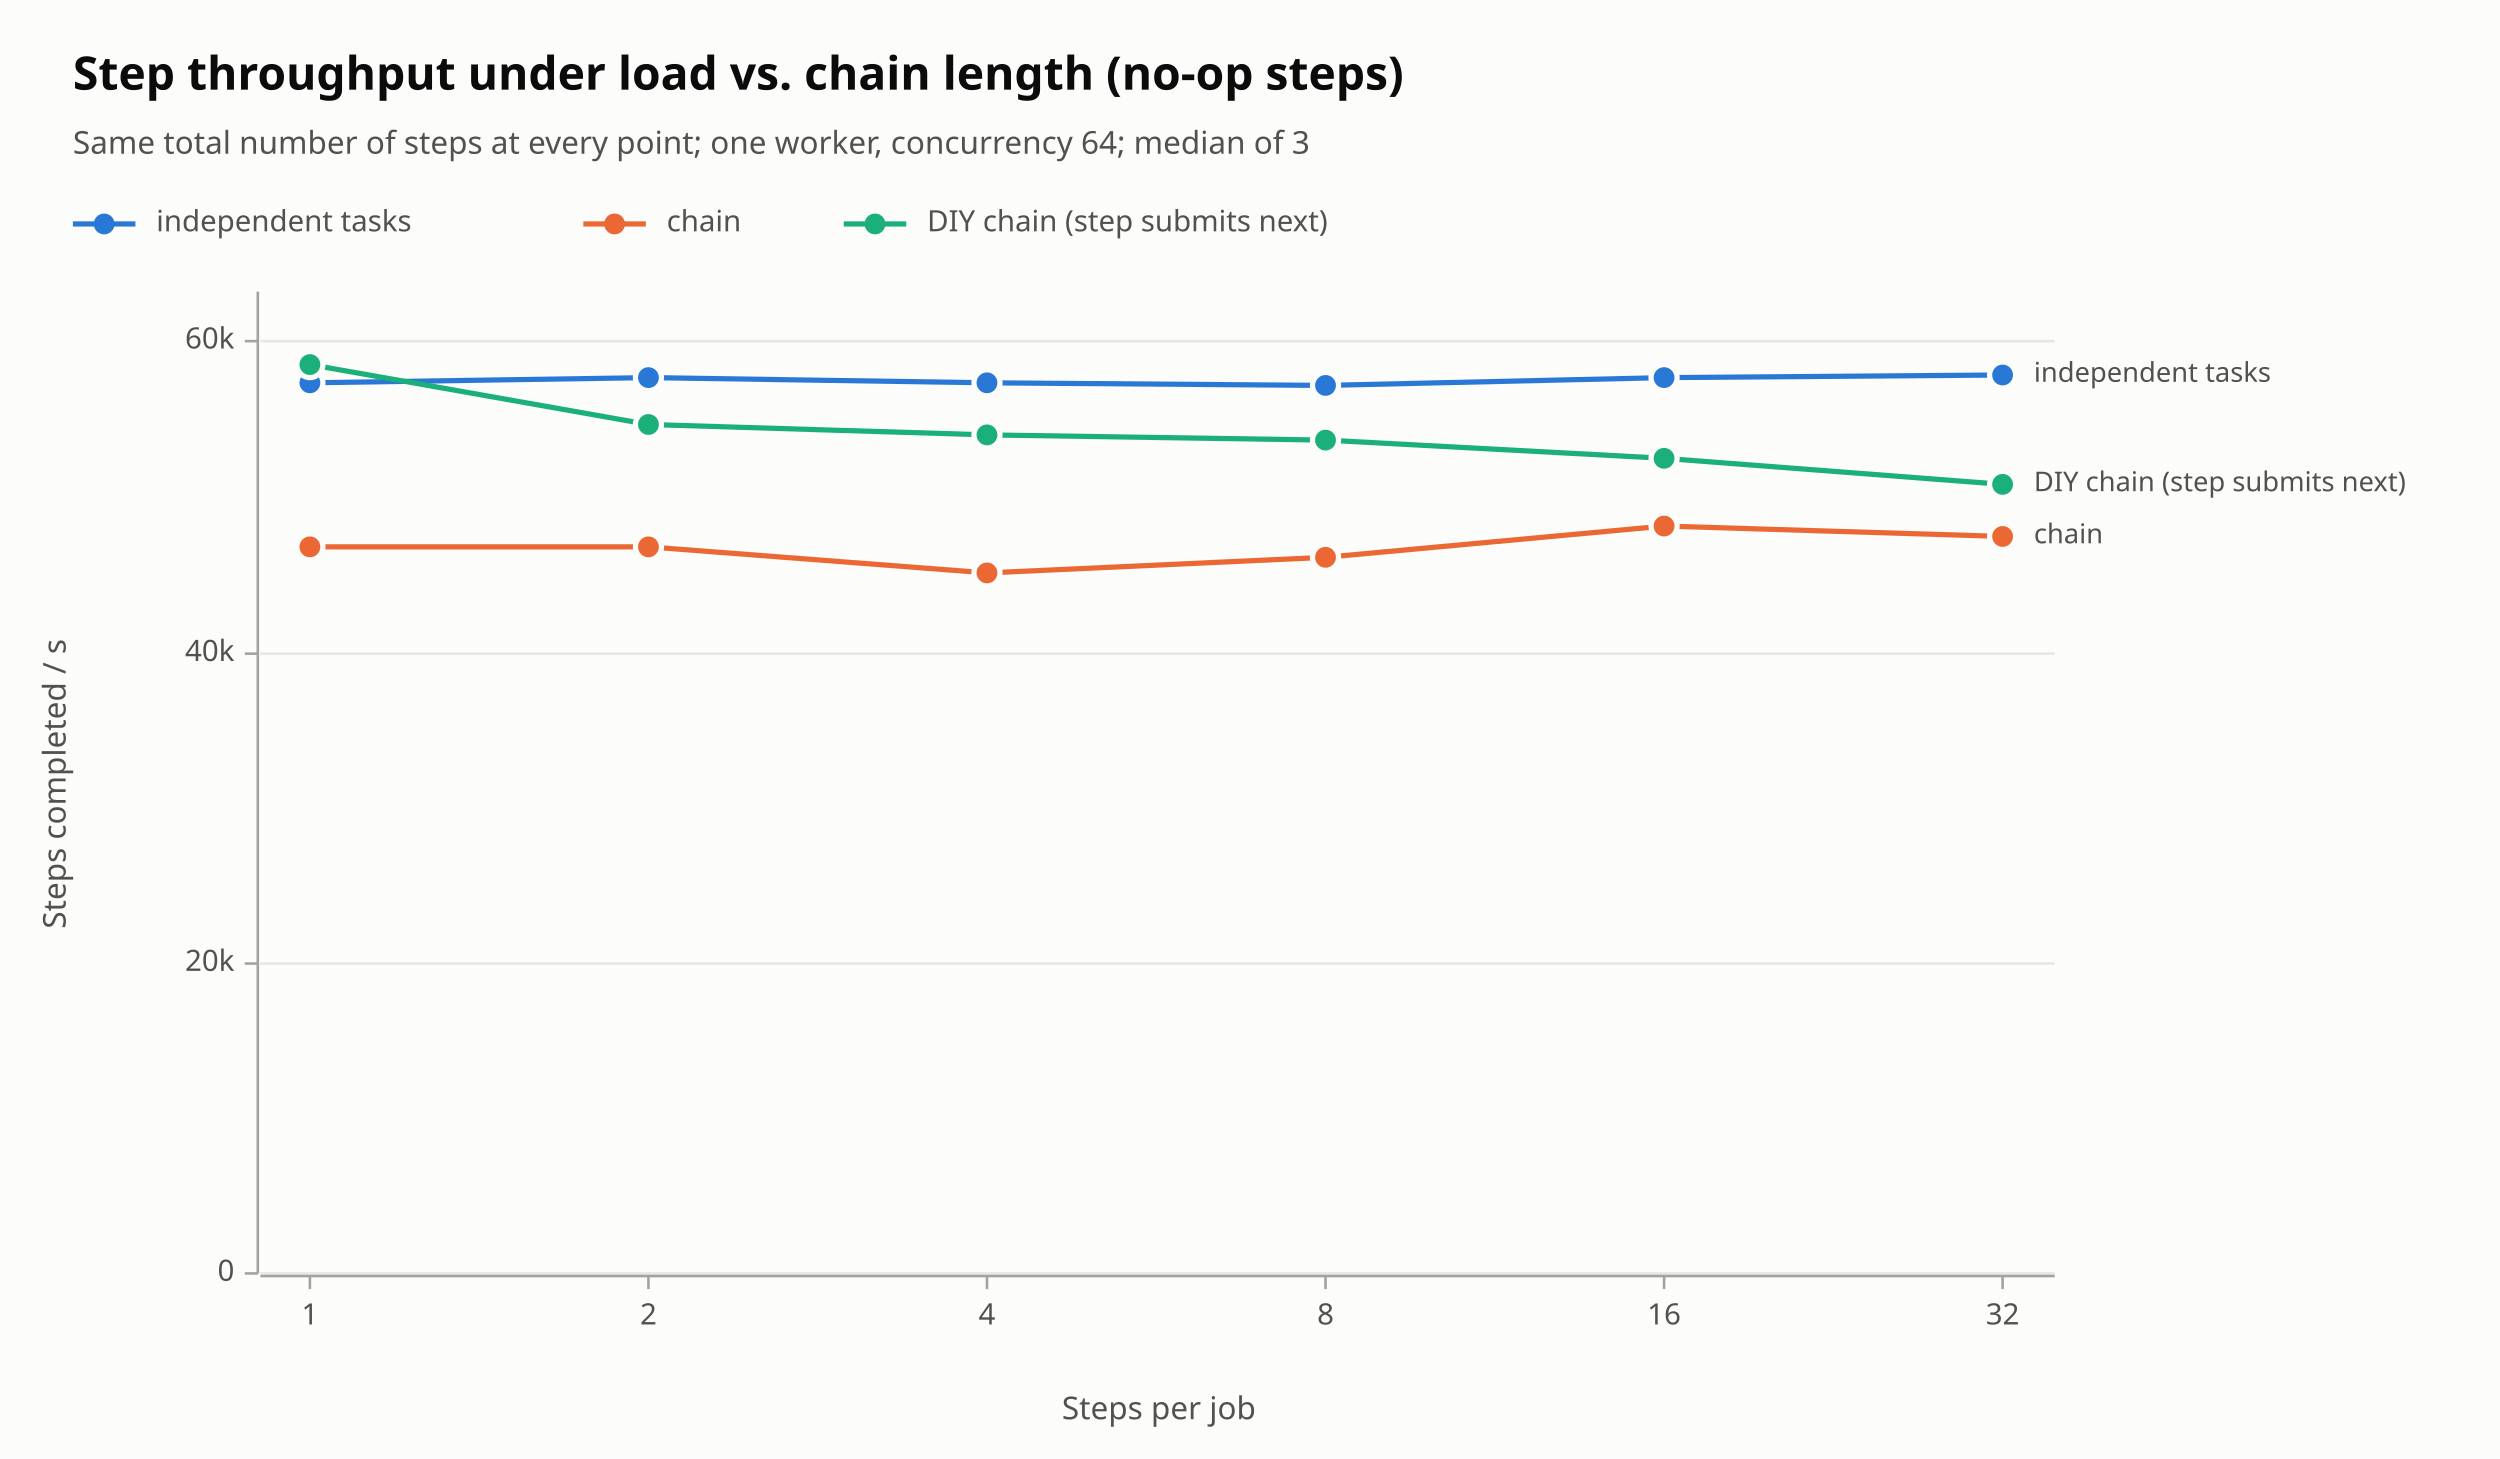
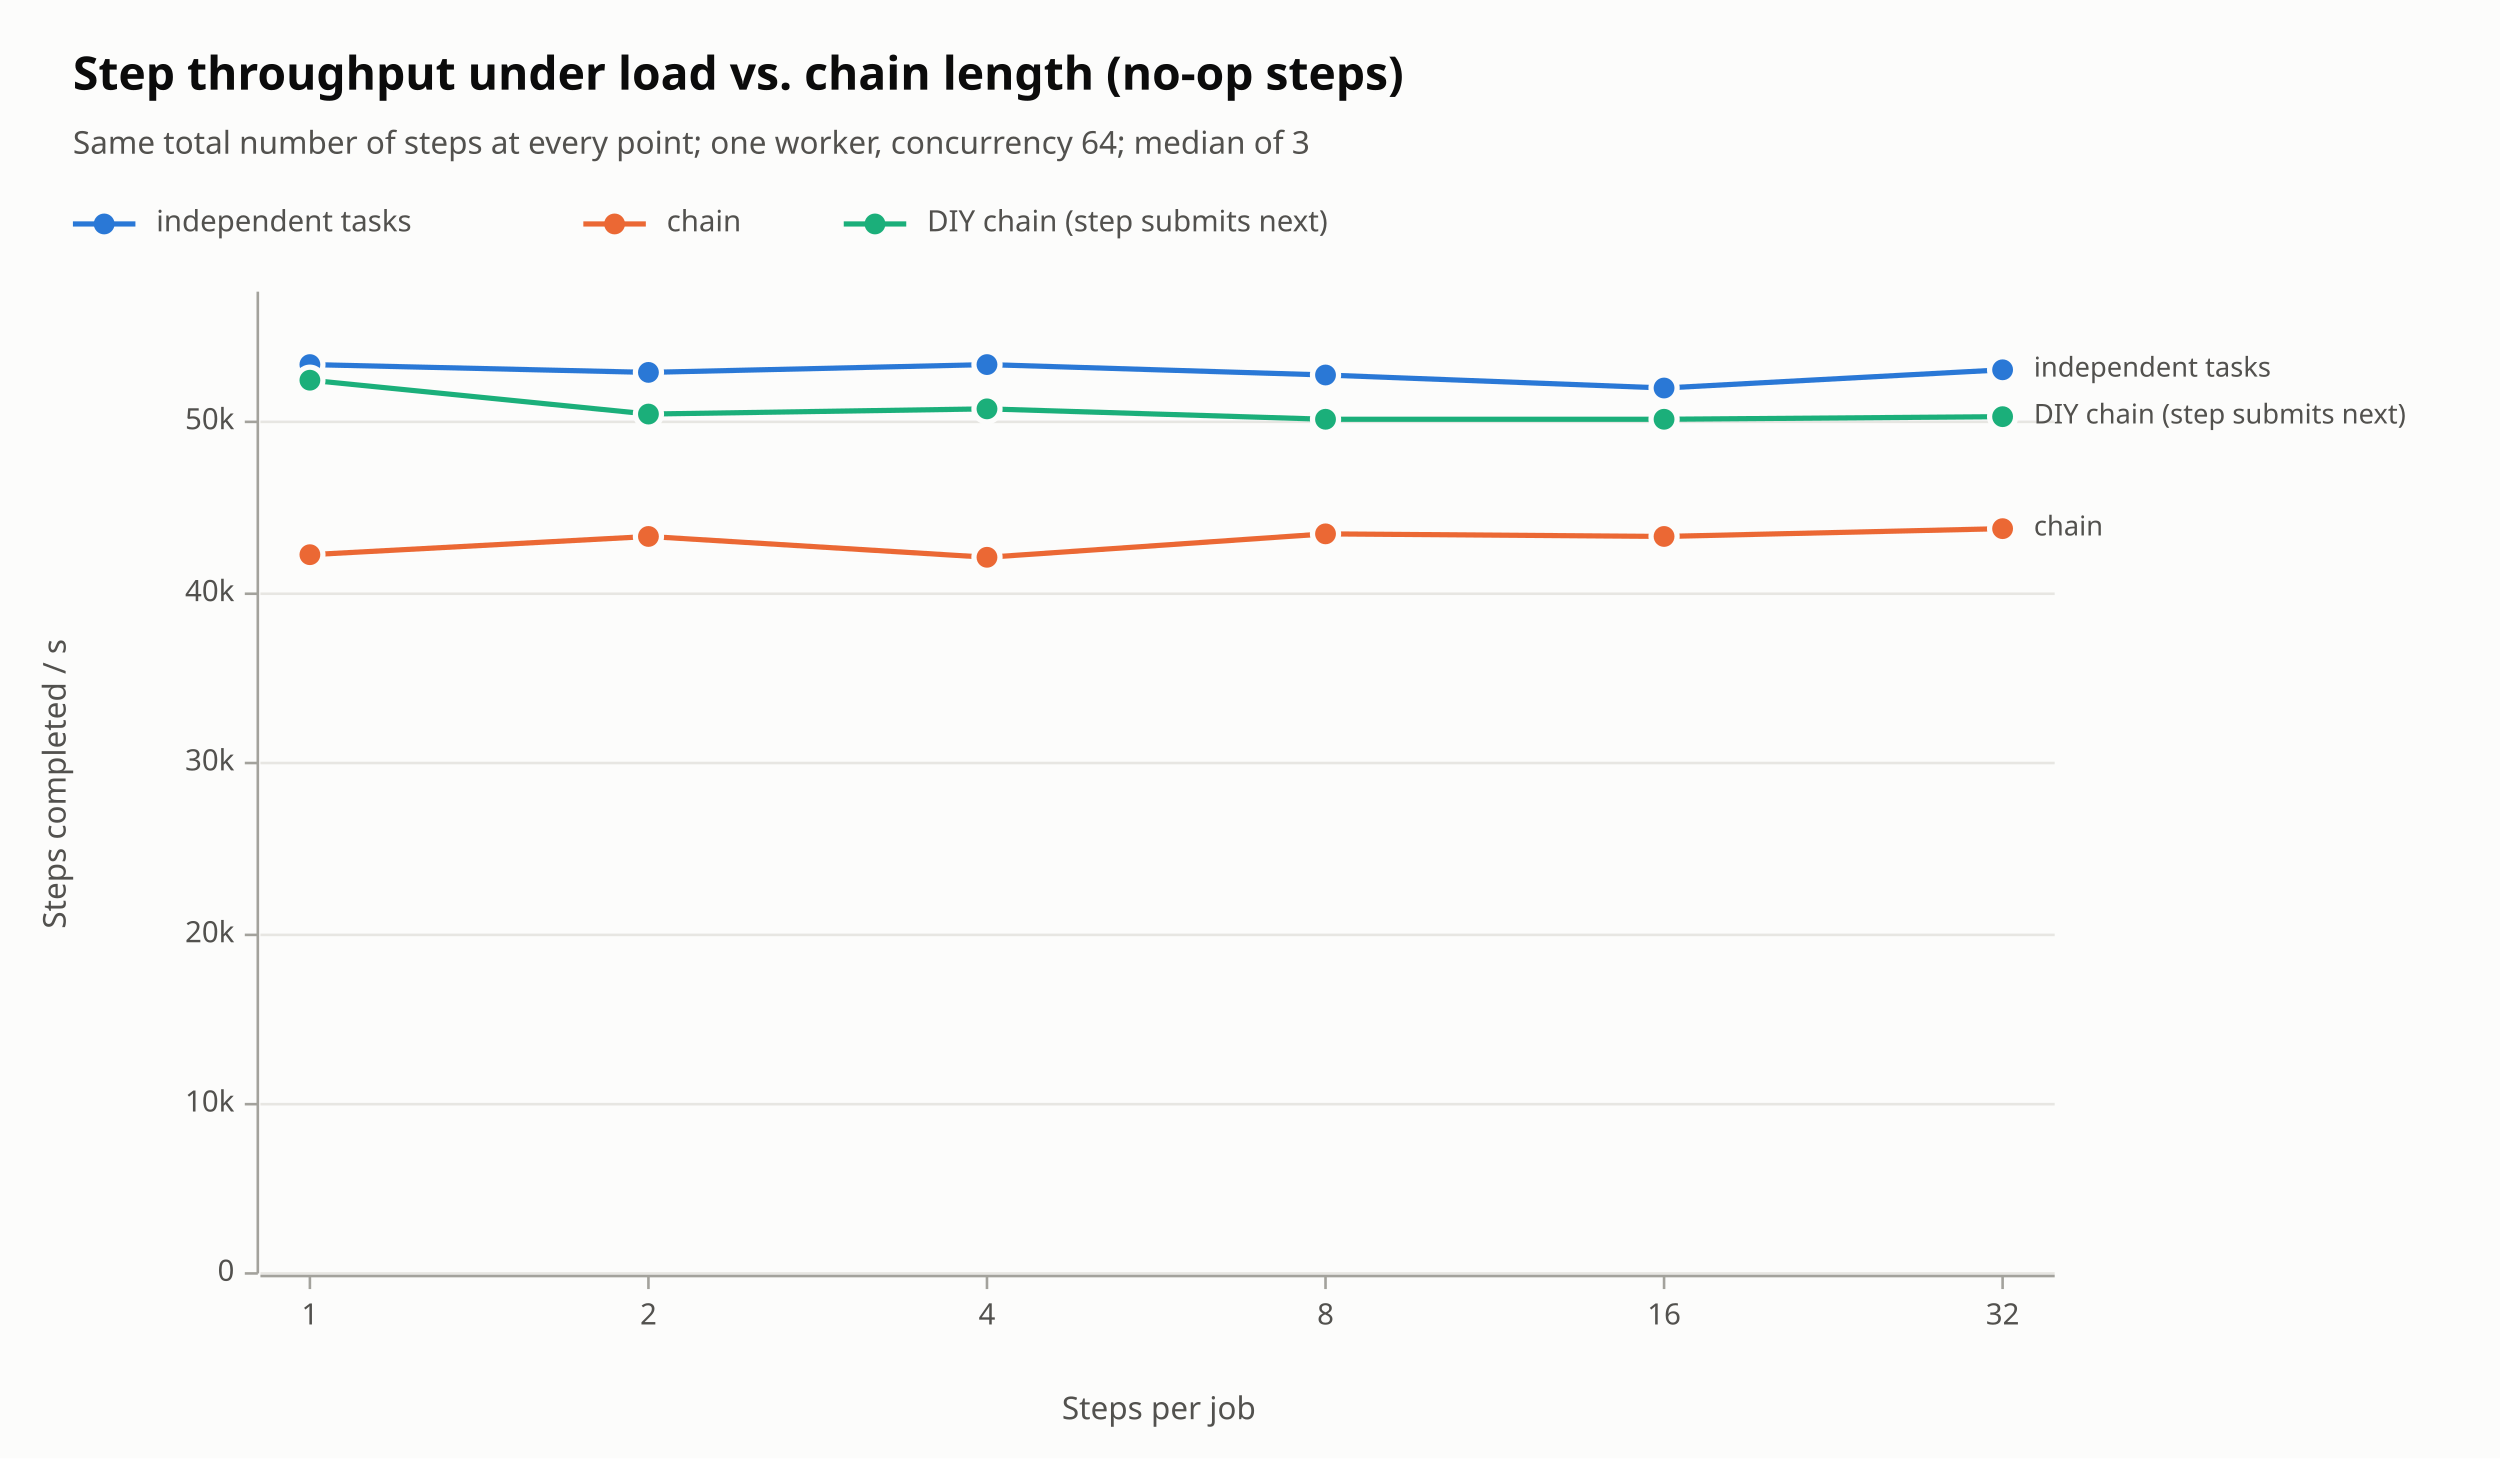
<svg xmlns="http://www.w3.org/2000/svg" width="960" height="560" viewBox="0 0 960 560">
  <rect x="0" y="0" width="960" height="560" opacity="1" fill="#FCFCFB" stroke="none" />
  <text x="28" y="30" dy="0.5ex" text-anchor="start" font-family="sans-serif" font-size="17.742" opacity="1" fill="#0B0B0B" font-weight="bold">
Step throughput under load vs. chain length (no-op steps)
</text>
  <text x="28" y="56" dy="0.5ex" text-anchor="start" font-family="sans-serif" font-size="12.097" opacity="1" fill="#52514E">
Same total number of steps at every point; one worker, concurrency 64; median of 3
</text>
  <polyline fill="none" opacity="1" stroke="#2A78D6" stroke-width="2" points="28,86 52,86 " />
  <circle cx="40" cy="86" r="4" opacity="1" fill="#2A78D6" stroke="none" stroke-width="1" />
  <text x="60" y="86" dy="0.5ex" text-anchor="start" font-family="sans-serif" font-size="11.29" opacity="1" fill="#52514E">
independent tasks
</text>
  <polyline fill="none" opacity="1" stroke="#EB6834" stroke-width="2" points="224,86 248,86 " />
  <circle cx="236" cy="86" r="4" opacity="1" fill="#EB6834" stroke="none" stroke-width="1" />
  <text x="256" y="86" dy="0.5ex" text-anchor="start" font-family="sans-serif" font-size="11.29" opacity="1" fill="#52514E">
chain
</text>
  <polyline fill="none" opacity="1" stroke="#1BAF7A" stroke-width="2" points="324,86 348,86 " />
  <circle cx="336" cy="86" r="4" opacity="1" fill="#1BAF7A" stroke="none" stroke-width="1" />
  <text x="356" y="86" dy="0.5ex" text-anchor="start" font-family="sans-serif" font-size="11.29" opacity="1" fill="#52514E">
DIY chain (step submits next)
</text>
  <text x="16" y="301" dy="0.76em" text-anchor="middle" font-family="sans-serif" font-size="12.097" opacity="1" fill="#52514E" transform="rotate(270, 16, 301)">
Steps completed / s
</text>
  <text x="445" y="548" dy="-0.5ex" text-anchor="middle" font-family="sans-serif" font-size="12.097" opacity="1" fill="#52514E">
Steps per job
</text>
  <line opacity="1" stroke="#E7E6E2" stroke-width="1" x1="100" y1="489" x2="789" y2="489" />
-   <line opacity="1" stroke="#E7E6E2" stroke-width="1" x1="100" y1="370" x2="789" y2="370" />
-   <line opacity="1" stroke="#E7E6E2" stroke-width="1" x1="100" y1="251" x2="789" y2="251" />
-   <line opacity="1" stroke="#E7E6E2" stroke-width="1" x1="100" y1="131" x2="789" y2="131" />
+   <line opacity="1" stroke="#E7E6E2" stroke-width="1" x1="100" y1="424" x2="789" y2="424" />
+   <line opacity="1" stroke="#E7E6E2" stroke-width="1" x1="100" y1="359" x2="789" y2="359" />
+   <line opacity="1" stroke="#E7E6E2" stroke-width="1" x1="100" y1="293" x2="789" y2="293" />
+   <line opacity="1" stroke="#E7E6E2" stroke-width="1" x1="100" y1="228" x2="789" y2="228" />
+   <line opacity="1" stroke="#E7E6E2" stroke-width="1" x1="100" y1="162" x2="789" y2="162" />
  <polyline fill="none" opacity="1" stroke="#A3A29C" stroke-width="1" points="99,112 99,489 " />
  <text x="90" y="489" dy="0.5ex" text-anchor="end" font-family="sans-serif" font-size="11.29" opacity="1" fill="#52514E">
0
</text>
  <polyline fill="none" opacity="1" stroke="#A3A29C" stroke-width="1" points="94,489 99,489 " />
-   <text x="90" y="370" dy="0.5ex" text-anchor="end" font-family="sans-serif" font-size="11.29" opacity="1" fill="#52514E">
+   <text x="90" y="424" dy="0.5ex" text-anchor="end" font-family="sans-serif" font-size="11.29" opacity="1" fill="#52514E">
+ 10k
+ </text>
+   <polyline fill="none" opacity="1" stroke="#A3A29C" stroke-width="1" points="94,424 99,424 " />
+   <text x="90" y="359" dy="0.5ex" text-anchor="end" font-family="sans-serif" font-size="11.29" opacity="1" fill="#52514E">
20k
</text>
-   <polyline fill="none" opacity="1" stroke="#A3A29C" stroke-width="1" points="94,370 99,370 " />
-   <text x="90" y="251" dy="0.5ex" text-anchor="end" font-family="sans-serif" font-size="11.29" opacity="1" fill="#52514E">
+   <polyline fill="none" opacity="1" stroke="#A3A29C" stroke-width="1" points="94,359 99,359 " />
+   <text x="90" y="293" dy="0.5ex" text-anchor="end" font-family="sans-serif" font-size="11.29" opacity="1" fill="#52514E">
+ 30k
+ </text>
+   <polyline fill="none" opacity="1" stroke="#A3A29C" stroke-width="1" points="94,293 99,293 " />
+   <text x="90" y="228" dy="0.5ex" text-anchor="end" font-family="sans-serif" font-size="11.29" opacity="1" fill="#52514E">
40k
</text>
-   <polyline fill="none" opacity="1" stroke="#A3A29C" stroke-width="1" points="94,251 99,251 " />
-   <text x="90" y="131" dy="0.5ex" text-anchor="end" font-family="sans-serif" font-size="11.29" opacity="1" fill="#52514E">
- 60k
+   <polyline fill="none" opacity="1" stroke="#A3A29C" stroke-width="1" points="94,228 99,228 " />
+   <text x="90" y="162" dy="0.5ex" text-anchor="end" font-family="sans-serif" font-size="11.29" opacity="1" fill="#52514E">
+ 50k
</text>
-   <polyline fill="none" opacity="1" stroke="#A3A29C" stroke-width="1" points="94,131 99,131 " />
+   <polyline fill="none" opacity="1" stroke="#A3A29C" stroke-width="1" points="94,162 99,162 " />
  <polyline fill="none" opacity="1" stroke="#A3A29C" stroke-width="1" points="100,490 789,490 " />
  <text x="119" y="500" dy="0.76em" text-anchor="middle" font-family="sans-serif" font-size="11.29" opacity="1" fill="#52514E">
1
</text>
  <polyline fill="none" opacity="1" stroke="#A3A29C" stroke-width="1" points="119,490 119,495 " />
  <text x="249" y="500" dy="0.76em" text-anchor="middle" font-family="sans-serif" font-size="11.29" opacity="1" fill="#52514E">
2
</text>
  <polyline fill="none" opacity="1" stroke="#A3A29C" stroke-width="1" points="249,490 249,495 " />
  <text x="379" y="500" dy="0.76em" text-anchor="middle" font-family="sans-serif" font-size="11.29" opacity="1" fill="#52514E">
4
</text>
  <polyline fill="none" opacity="1" stroke="#A3A29C" stroke-width="1" points="379,490 379,495 " />
  <text x="509" y="500" dy="0.76em" text-anchor="middle" font-family="sans-serif" font-size="11.29" opacity="1" fill="#52514E">
8
</text>
  <polyline fill="none" opacity="1" stroke="#A3A29C" stroke-width="1" points="509,490 509,495 " />
  <text x="639" y="500" dy="0.76em" text-anchor="middle" font-family="sans-serif" font-size="11.29" opacity="1" fill="#52514E">
16
</text>
  <polyline fill="none" opacity="1" stroke="#A3A29C" stroke-width="1" points="639,490 639,495 " />
  <text x="769" y="500" dy="0.76em" text-anchor="middle" font-family="sans-serif" font-size="11.29" opacity="1" fill="#52514E">
32
</text>
  <polyline fill="none" opacity="1" stroke="#A3A29C" stroke-width="1" points="769,490 769,495 " />
-   <polyline fill="none" opacity="1" stroke="#2A78D6" stroke-width="2" points="119,147 249,145 379,147 509,148 639,145 769,144 " />
-   <circle cx="119" cy="147" r="6" opacity="1" fill="#FCFCFB" stroke="none" stroke-width="1" />
-   <circle cx="249" cy="145" r="6" opacity="1" fill="#FCFCFB" stroke="none" stroke-width="1" />
-   <circle cx="379" cy="147" r="6" opacity="1" fill="#FCFCFB" stroke="none" stroke-width="1" />
-   <circle cx="509" cy="148" r="6" opacity="1" fill="#FCFCFB" stroke="none" stroke-width="1" />
-   <circle cx="639" cy="145" r="6" opacity="1" fill="#FCFCFB" stroke="none" stroke-width="1" />
-   <circle cx="769" cy="144" r="6" opacity="1" fill="#FCFCFB" stroke="none" stroke-width="1" />
-   <circle cx="119" cy="147" r="4" opacity="1" fill="#2A78D6" stroke="none" stroke-width="1" />
-   <circle cx="249" cy="145" r="4" opacity="1" fill="#2A78D6" stroke="none" stroke-width="1" />
-   <circle cx="379" cy="147" r="4" opacity="1" fill="#2A78D6" stroke="none" stroke-width="1" />
-   <circle cx="509" cy="148" r="4" opacity="1" fill="#2A78D6" stroke="none" stroke-width="1" />
-   <circle cx="639" cy="145" r="4" opacity="1" fill="#2A78D6" stroke="none" stroke-width="1" />
-   <circle cx="769" cy="144" r="4" opacity="1" fill="#2A78D6" stroke="none" stroke-width="1" />
-   <polyline fill="none" opacity="1" stroke="#EB6834" stroke-width="2" points="119,210 249,210 379,220 509,214 639,202 769,206 " />
-   <circle cx="119" cy="210" r="6" opacity="1" fill="#FCFCFB" stroke="none" stroke-width="1" />
-   <circle cx="249" cy="210" r="6" opacity="1" fill="#FCFCFB" stroke="none" stroke-width="1" />
-   <circle cx="379" cy="220" r="6" opacity="1" fill="#FCFCFB" stroke="none" stroke-width="1" />
-   <circle cx="509" cy="214" r="6" opacity="1" fill="#FCFCFB" stroke="none" stroke-width="1" />
-   <circle cx="639" cy="202" r="6" opacity="1" fill="#FCFCFB" stroke="none" stroke-width="1" />
-   <circle cx="769" cy="206" r="6" opacity="1" fill="#FCFCFB" stroke="none" stroke-width="1" />
-   <circle cx="119" cy="210" r="4" opacity="1" fill="#EB6834" stroke="none" stroke-width="1" />
-   <circle cx="249" cy="210" r="4" opacity="1" fill="#EB6834" stroke="none" stroke-width="1" />
-   <circle cx="379" cy="220" r="4" opacity="1" fill="#EB6834" stroke="none" stroke-width="1" />
-   <circle cx="509" cy="214" r="4" opacity="1" fill="#EB6834" stroke="none" stroke-width="1" />
-   <circle cx="639" cy="202" r="4" opacity="1" fill="#EB6834" stroke="none" stroke-width="1" />
-   <circle cx="769" cy="206" r="4" opacity="1" fill="#EB6834" stroke="none" stroke-width="1" />
-   <polyline fill="none" opacity="1" stroke="#1BAF7A" stroke-width="2" points="119,140 249,163 379,167 509,169 639,176 769,186 " />
+   <polyline fill="none" opacity="1" stroke="#2A78D6" stroke-width="2" points="119,140 249,143 379,140 509,144 639,149 769,142 " />
  <circle cx="119" cy="140" r="6" opacity="1" fill="#FCFCFB" stroke="none" stroke-width="1" />
-   <circle cx="249" cy="163" r="6" opacity="1" fill="#FCFCFB" stroke="none" stroke-width="1" />
-   <circle cx="379" cy="167" r="6" opacity="1" fill="#FCFCFB" stroke="none" stroke-width="1" />
-   <circle cx="509" cy="169" r="6" opacity="1" fill="#FCFCFB" stroke="none" stroke-width="1" />
-   <circle cx="639" cy="176" r="6" opacity="1" fill="#FCFCFB" stroke="none" stroke-width="1" />
-   <circle cx="769" cy="186" r="6" opacity="1" fill="#FCFCFB" stroke="none" stroke-width="1" />
-   <circle cx="119" cy="140" r="4" opacity="1" fill="#1BAF7A" stroke="none" stroke-width="1" />
-   <circle cx="249" cy="163" r="4" opacity="1" fill="#1BAF7A" stroke="none" stroke-width="1" />
-   <circle cx="379" cy="167" r="4" opacity="1" fill="#1BAF7A" stroke="none" stroke-width="1" />
-   <circle cx="509" cy="169" r="4" opacity="1" fill="#1BAF7A" stroke="none" stroke-width="1" />
-   <circle cx="639" cy="176" r="4" opacity="1" fill="#1BAF7A" stroke="none" stroke-width="1" />
-   <circle cx="769" cy="186" r="4" opacity="1" fill="#1BAF7A" stroke="none" stroke-width="1" />
-   <text x="781" y="144" dy="0.5ex" text-anchor="start" font-family="sans-serif" font-size="10.484" opacity="1" fill="#52514E">
+   <circle cx="249" cy="143" r="6" opacity="1" fill="#FCFCFB" stroke="none" stroke-width="1" />
+   <circle cx="379" cy="140" r="6" opacity="1" fill="#FCFCFB" stroke="none" stroke-width="1" />
+   <circle cx="509" cy="144" r="6" opacity="1" fill="#FCFCFB" stroke="none" stroke-width="1" />
+   <circle cx="639" cy="149" r="6" opacity="1" fill="#FCFCFB" stroke="none" stroke-width="1" />
+   <circle cx="769" cy="142" r="6" opacity="1" fill="#FCFCFB" stroke="none" stroke-width="1" />
+   <circle cx="119" cy="140" r="4" opacity="1" fill="#2A78D6" stroke="none" stroke-width="1" />
+   <circle cx="249" cy="143" r="4" opacity="1" fill="#2A78D6" stroke="none" stroke-width="1" />
+   <circle cx="379" cy="140" r="4" opacity="1" fill="#2A78D6" stroke="none" stroke-width="1" />
+   <circle cx="509" cy="144" r="4" opacity="1" fill="#2A78D6" stroke="none" stroke-width="1" />
+   <circle cx="639" cy="149" r="4" opacity="1" fill="#2A78D6" stroke="none" stroke-width="1" />
+   <circle cx="769" cy="142" r="4" opacity="1" fill="#2A78D6" stroke="none" stroke-width="1" />
+   <polyline fill="none" opacity="1" stroke="#EB6834" stroke-width="2" points="119,213 249,206 379,214 509,205 639,206 769,203 " />
+   <circle cx="119" cy="213" r="6" opacity="1" fill="#FCFCFB" stroke="none" stroke-width="1" />
+   <circle cx="249" cy="206" r="6" opacity="1" fill="#FCFCFB" stroke="none" stroke-width="1" />
+   <circle cx="379" cy="214" r="6" opacity="1" fill="#FCFCFB" stroke="none" stroke-width="1" />
+   <circle cx="509" cy="205" r="6" opacity="1" fill="#FCFCFB" stroke="none" stroke-width="1" />
+   <circle cx="639" cy="206" r="6" opacity="1" fill="#FCFCFB" stroke="none" stroke-width="1" />
+   <circle cx="769" cy="203" r="6" opacity="1" fill="#FCFCFB" stroke="none" stroke-width="1" />
+   <circle cx="119" cy="213" r="4" opacity="1" fill="#EB6834" stroke="none" stroke-width="1" />
+   <circle cx="249" cy="206" r="4" opacity="1" fill="#EB6834" stroke="none" stroke-width="1" />
+   <circle cx="379" cy="214" r="4" opacity="1" fill="#EB6834" stroke="none" stroke-width="1" />
+   <circle cx="509" cy="205" r="4" opacity="1" fill="#EB6834" stroke="none" stroke-width="1" />
+   <circle cx="639" cy="206" r="4" opacity="1" fill="#EB6834" stroke="none" stroke-width="1" />
+   <circle cx="769" cy="203" r="4" opacity="1" fill="#EB6834" stroke="none" stroke-width="1" />
+   <polyline fill="none" opacity="1" stroke="#1BAF7A" stroke-width="2" points="119,146 249,159 379,157 509,161 639,161 769,160 " />
+   <circle cx="119" cy="146" r="6" opacity="1" fill="#FCFCFB" stroke="none" stroke-width="1" />
+   <circle cx="249" cy="159" r="6" opacity="1" fill="#FCFCFB" stroke="none" stroke-width="1" />
+   <circle cx="379" cy="157" r="6" opacity="1" fill="#FCFCFB" stroke="none" stroke-width="1" />
+   <circle cx="509" cy="161" r="6" opacity="1" fill="#FCFCFB" stroke="none" stroke-width="1" />
+   <circle cx="639" cy="161" r="6" opacity="1" fill="#FCFCFB" stroke="none" stroke-width="1" />
+   <circle cx="769" cy="160" r="6" opacity="1" fill="#FCFCFB" stroke="none" stroke-width="1" />
+   <circle cx="119" cy="146" r="4" opacity="1" fill="#1BAF7A" stroke="none" stroke-width="1" />
+   <circle cx="249" cy="159" r="4" opacity="1" fill="#1BAF7A" stroke="none" stroke-width="1" />
+   <circle cx="379" cy="157" r="4" opacity="1" fill="#1BAF7A" stroke="none" stroke-width="1" />
+   <circle cx="509" cy="161" r="4" opacity="1" fill="#1BAF7A" stroke="none" stroke-width="1" />
+   <circle cx="639" cy="161" r="4" opacity="1" fill="#1BAF7A" stroke="none" stroke-width="1" />
+   <circle cx="769" cy="160" r="4" opacity="1" fill="#1BAF7A" stroke="none" stroke-width="1" />
+   <text x="781" y="142" dy="0.5ex" text-anchor="start" font-family="sans-serif" font-size="10.484" opacity="1" fill="#52514E">
independent tasks
</text>
-   <text x="781" y="186" dy="0.5ex" text-anchor="start" font-family="sans-serif" font-size="10.484" opacity="1" fill="#52514E">
+   <text x="781" y="160" dy="0.5ex" text-anchor="start" font-family="sans-serif" font-size="10.484" opacity="1" fill="#52514E">
DIY chain (step submits next)
</text>
-   <text x="781" y="206" dy="0.5ex" text-anchor="start" font-family="sans-serif" font-size="10.484" opacity="1" fill="#52514E">
+   <text x="781" y="203" dy="0.5ex" text-anchor="start" font-family="sans-serif" font-size="10.484" opacity="1" fill="#52514E">
chain
</text>
</svg>
